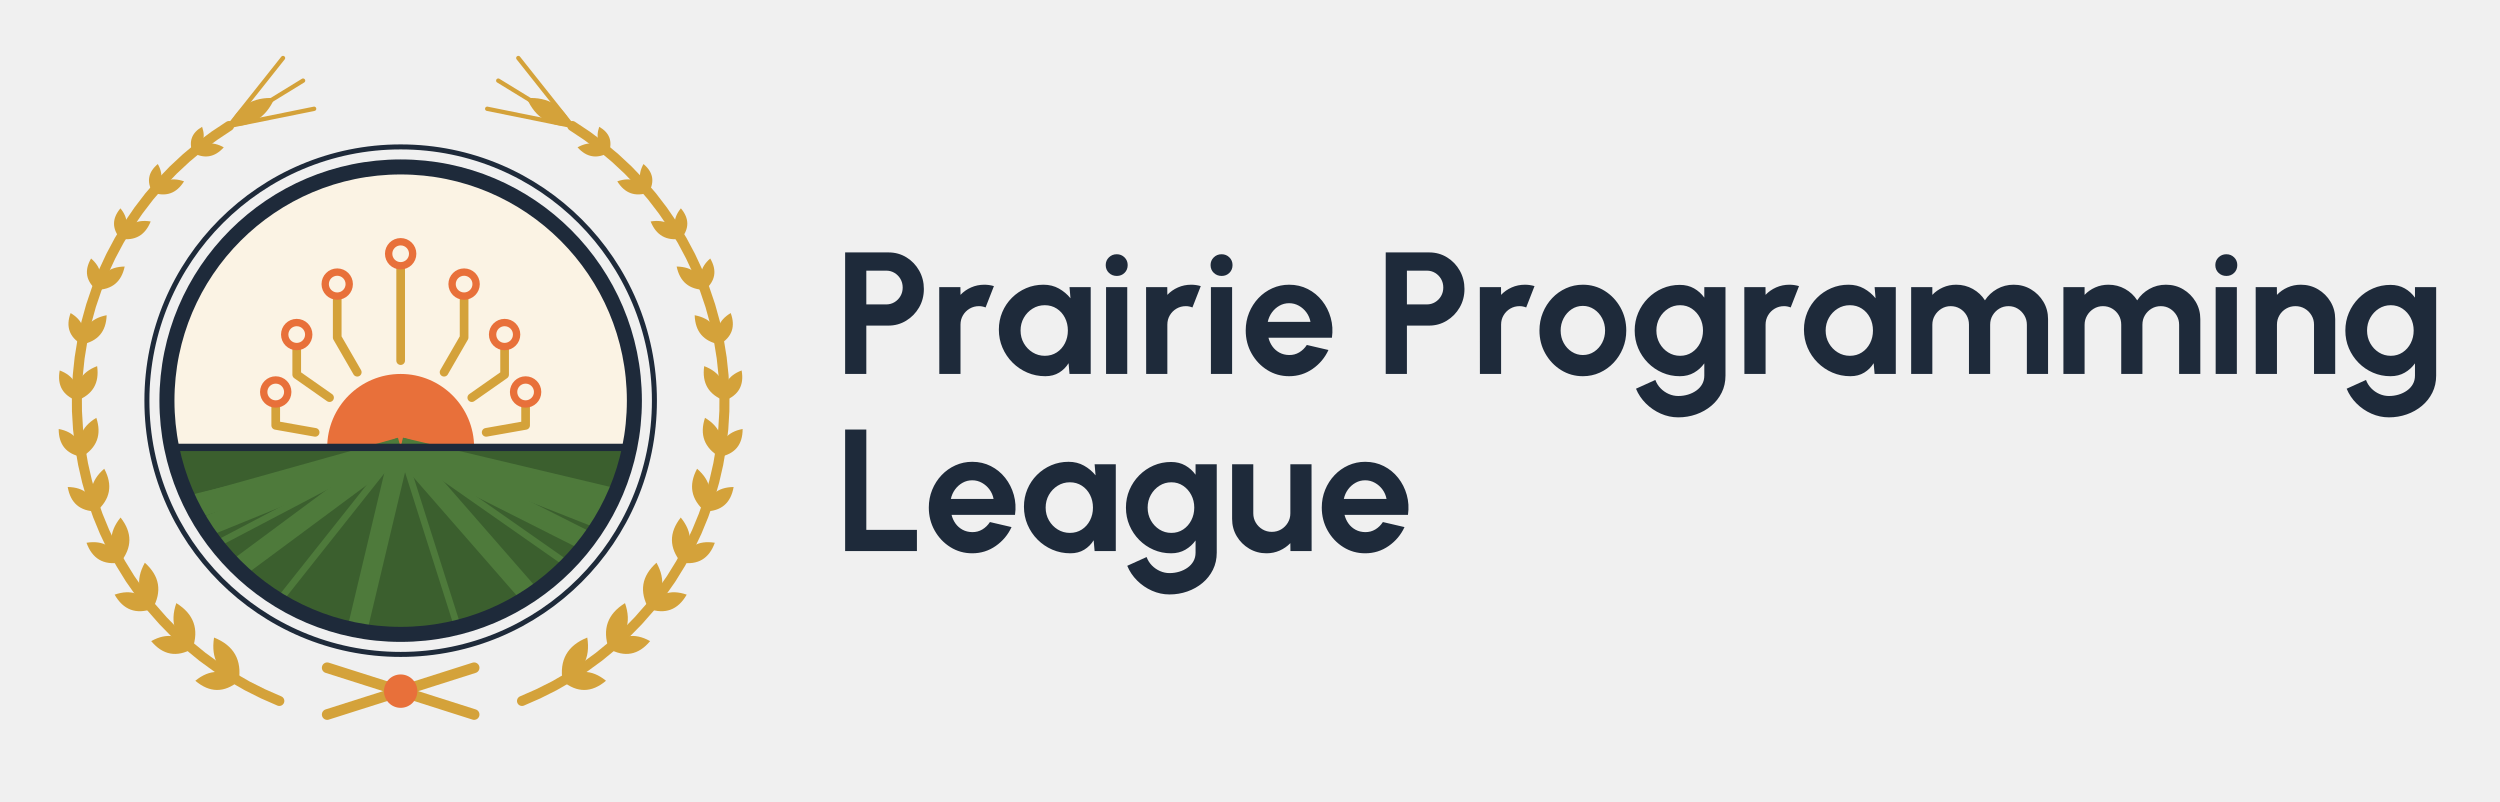
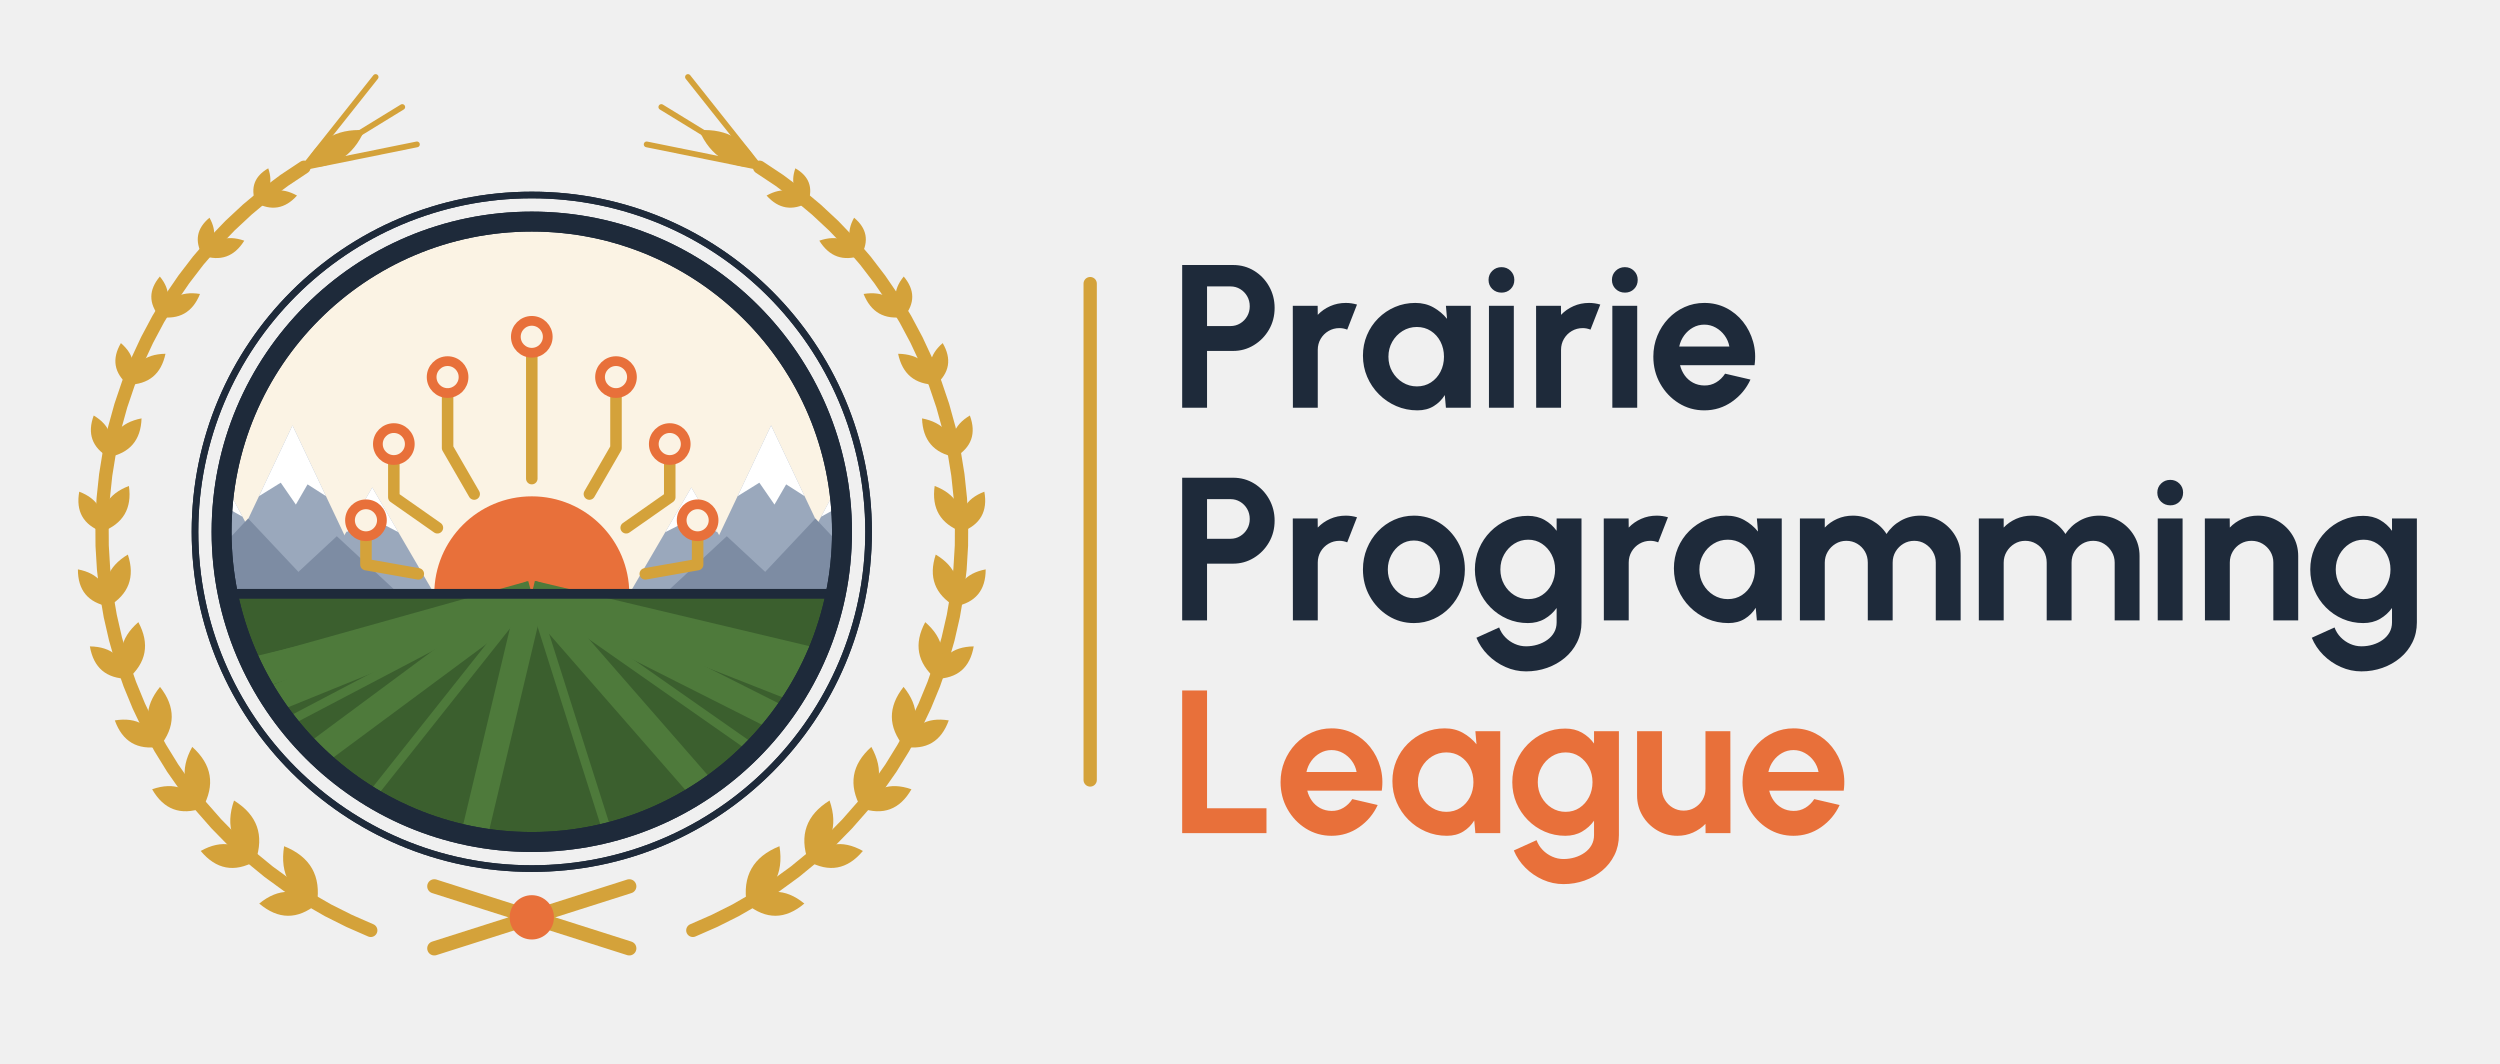
- <svg xmlns="http://www.w3.org/2000/svg" viewBox="0 0 748.76 240" width="748.76" height="240" role="img" aria-label="Prairie Programming League">
+ <svg xmlns="http://www.w3.org/2000/svg" viewBox="0 0 564.13 240" width="564.13" height="240" role="img" aria-label="Prairie Programming League">
  <path d="M83.66 209.94 L78.78 207.8 L74.01 205.41 L69.39 202.75 L64.92 199.84 L60.61 196.7 L56.49 193.32 L52.56 189.72 L48.83 185.91 L45.31 181.9 L42.03 177.7 L38.97 173.33 L36.17 168.79 L33.61 164.11 L31.32 159.3 L29.29 154.37 L27.54 149.33 L26.07 144.2 L24.88 139.01 L23.98 133.75 L23.37 128.45 L23.05 123.13 L23.02 117.8 L23.29 112.47 L23.85 107.17 L24.7 101.91 L25.84 96.7 L27.26 91.56 L28.97 86.51 L30.94 81.55 L33.19 76.72 L35.7 72.01 L38.47 67.45 L41.48 63.05 L44.72 58.82 L48.2 54.78 L51.89 50.93 L55.79 47.3 L59.88 43.88 L64.16 40.69 L68.6 37.74" fill="none" stroke="#D4A23A" stroke-width="3" stroke-linecap="round" />
  <path d="M71.5 204Q73.03 194.52 64.11 190.95Q62.58 200.43 71.5 204Z" fill="#D4A23A" />
  <path d="M71.5 204Q65.05 198.55 58.5 203.89Q64.95 209.35 71.5 204Z" fill="#D4A23A" />
  <path d="M57.65 194.31Q60.7 185.54 52.81 180.64Q49.76 189.41 57.65 194.31Z" fill="#D4A23A" />
  <path d="M57.65 194.31Q52.42 188.03 45.29 192.02Q50.52 198.29 57.65 194.31Z" fill="#D4A23A" />
  <path d="M45.69 182.35Q50.06 174.52 43.38 168.54Q39.02 176.37 45.69 182.35Z" fill="#D4A23A" />
  <path d="M45.69 182.35Q41.78 175.5 34.33 178.1Q38.25 184.95 45.69 182.35Z" fill="#D4A23A" />
  <path d="M36 168.5Q41.45 161.8 36.11 155Q30.65 161.7 36 168.5Z" fill="#D4A23A" />
  <path d="M36 168.5Q33.42 161.34 25.91 162.56Q28.49 169.72 36 168.5Z" fill="#D4A23A" />
  <path d="M28.85 153.18Q35.15 147.73 31.22 140.39Q24.92 145.84 28.85 153.18Z" fill="#D4A23A" />
  <path d="M28.85 153.18Q27.61 145.96 20.28 145.86Q21.53 153.08 28.85 153.18Z" fill="#D4A23A" />
  <path d="M24.47 136.84Q31.35 132.74 28.85 125.14Q21.98 129.24 24.47 136.84Z" fill="#D4A23A" />
  <path d="M24.47 136.84Q24.5 129.8 17.58 128.48Q17.56 135.53 24.47 136.84Z" fill="#D4A23A" />
  <path d="M23 120Q30.18 117.27 29.09 109.66Q21.91 112.39 23 120Z" fill="#D4A23A" />
  <path d="M23 120Q24.2 113.35 17.88 110.95Q16.68 117.6 23 120Z" fill="#D4A23A" />
  <path d="M24.47 103.16Q31.71 101.77 31.94 94.41Q24.71 95.8 24.47 103.16Z" fill="#D4A23A" />
  <path d="M24.47 103.16Q26.71 97.08 21.15 93.76Q18.91 99.84 24.47 103.16Z" fill="#D4A23A" />
  <path d="M28.85 86.82Q35.89 86.72 37.34 79.83Q30.3 79.93 28.85 86.82Z" fill="#D4A23A" />
  <path d="M28.85 86.82Q31.97 81.47 27.28 77.42Q24.16 82.78 28.85 86.82Z" fill="#D4A23A" />
  <path d="M36 71.5Q42.63 72.57 45.13 66.33Q38.5 65.26 36 71.5Z" fill="#D4A23A" />
  <path d="M36 71.5Q39.82 66.98 36.07 62.4Q32.26 66.92 36 71.5Z" fill="#D4A23A" />
  <path d="M45.69 57.65Q51.74 59.75 55.12 54.31Q49.07 52.21 45.69 57.65Z" fill="#D4A23A" />
  <path d="M45.69 57.65Q50.02 54.04 47.27 49.13Q42.94 52.73 45.69 57.65Z" fill="#D4A23A" />
  <path d="M57.65 45.69Q62.96 48.66 67.02 44.13Q61.71 41.16 57.65 45.69Z" fill="#D4A23A" />
  <path d="M57.65 45.69Q62.29 43.04 60.53 37.98Q55.89 40.64 57.65 45.69Z" fill="#D4A23A" />
  <path d="M68.6 37.74Q78.34 38.33 82.24 29.38Q72.49 28.78 68.6 37.74Z" fill="#D4A23A" />
  <line x1="68.6" y1="37.74" x2="84.76" y2="17.38" stroke="#D4A23A" stroke-width="1.3" stroke-linecap="round" />
  <line x1="68.6" y1="37.74" x2="90.77" y2="24.15" stroke="#D4A23A" stroke-width="1.3" stroke-linecap="round" />
  <line x1="68.6" y1="37.74" x2="94.08" y2="32.58" stroke="#D4A23A" stroke-width="1.3" stroke-linecap="round" />
  <path d="M156.34 209.94 L161.22 207.8 L165.99 205.41 L170.61 202.75 L175.08 199.84 L179.39 196.7 L183.51 193.32 L187.44 189.72 L191.17 185.91 L194.69 181.9 L197.97 177.7 L201.03 173.33 L203.83 168.79 L206.39 164.11 L208.68 159.3 L210.71 154.37 L212.46 149.33 L213.93 144.2 L215.12 139.01 L216.02 133.75 L216.63 128.45 L216.95 123.13 L216.98 117.8 L216.71 112.47 L216.15 107.17 L215.3 101.91 L214.16 96.7 L212.74 91.56 L211.03 86.51 L209.06 81.55 L206.81 76.72 L204.3 72.01 L201.53 67.45 L198.52 63.05 L195.28 58.82 L191.8 54.78 L188.11 50.93 L184.21 47.3 L180.12 43.88 L175.84 40.69 L171.4 37.74" fill="none" stroke="#D4A23A" stroke-width="3" stroke-linecap="round" />
  <path d="M168.5 204Q177.42 200.43 175.89 190.95Q166.97 194.52 168.5 204Z" fill="#D4A23A" />
  <path d="M168.5 204Q175.05 209.35 181.5 203.89Q174.95 198.55 168.5 204Z" fill="#D4A23A" />
  <path d="M182.35 194.31Q190.24 189.41 187.19 180.64Q179.3 185.54 182.35 194.31Z" fill="#D4A23A" />
  <path d="M182.35 194.31Q189.48 198.29 194.71 192.02Q187.58 188.03 182.35 194.31Z" fill="#D4A23A" />
  <path d="M194.31 182.35Q200.98 176.37 196.62 168.54Q189.94 174.52 194.31 182.35Z" fill="#D4A23A" />
  <path d="M194.31 182.35Q201.75 184.95 205.67 178.1Q198.22 175.5 194.31 182.35Z" fill="#D4A23A" />
  <path d="M204 168.5Q209.35 161.7 203.89 155Q198.55 161.8 204 168.5Z" fill="#D4A23A" />
  <path d="M204 168.5Q211.51 169.72 214.09 162.56Q206.58 161.34 204 168.5Z" fill="#D4A23A" />
  <path d="M211.15 153.18Q215.08 145.84 208.78 140.39Q204.85 147.73 211.15 153.18Z" fill="#D4A23A" />
  <path d="M211.15 153.18Q218.47 153.08 219.72 145.86Q212.39 145.96 211.15 153.18Z" fill="#D4A23A" />
  <path d="M215.53 136.84Q218.02 129.24 211.15 125.14Q208.65 132.74 215.53 136.84Z" fill="#D4A23A" />
  <path d="M215.53 136.84Q222.44 135.53 222.42 128.48Q215.5 129.8 215.53 136.84Z" fill="#D4A23A" />
  <path d="M217 120Q218.09 112.39 210.91 109.66Q209.82 117.27 217 120Z" fill="#D4A23A" />
  <path d="M217 120Q223.32 117.6 222.12 110.95Q215.8 113.35 217 120Z" fill="#D4A23A" />
  <path d="M215.53 103.16Q215.29 95.8 208.06 94.41Q208.29 101.77 215.53 103.16Z" fill="#D4A23A" />
  <path d="M215.53 103.16Q221.09 99.84 218.85 93.76Q213.29 97.08 215.53 103.16Z" fill="#D4A23A" />
  <path d="M211.15 86.82Q209.7 79.93 202.66 79.83Q204.11 86.72 211.15 86.82Z" fill="#D4A23A" />
  <path d="M211.15 86.82Q215.84 82.78 212.72 77.42Q208.03 81.47 211.15 86.82Z" fill="#D4A23A" />
  <path d="M204 71.5Q201.5 65.26 194.87 66.33Q197.37 72.57 204 71.5Z" fill="#D4A23A" />
  <path d="M204 71.5Q207.74 66.92 203.93 62.4Q200.18 66.98 204 71.5Z" fill="#D4A23A" />
  <path d="M194.31 57.65Q190.93 52.21 184.88 54.31Q188.26 59.75 194.31 57.65Z" fill="#D4A23A" />
  <path d="M194.31 57.65Q197.06 52.73 192.73 49.13Q189.98 54.04 194.31 57.65Z" fill="#D4A23A" />
  <path d="M182.35 45.69Q178.29 41.16 172.98 44.13Q177.04 48.66 182.35 45.69Z" fill="#D4A23A" />
  <path d="M182.35 45.69Q184.11 40.64 179.47 37.98Q177.71 43.04 182.35 45.69Z" fill="#D4A23A" />
  <path d="M171.4 37.74Q167.51 28.78 157.76 29.38Q161.66 38.33 171.4 37.74Z" fill="#D4A23A" />
  <line x1="171.4" y1="37.74" x2="145.92" y2="32.58" stroke="#D4A23A" stroke-width="1.3" stroke-linecap="round" />
  <line x1="171.4" y1="37.74" x2="149.23" y2="24.15" stroke="#D4A23A" stroke-width="1.3" stroke-linecap="round" />
  <line x1="171.4" y1="37.74" x2="155.24" y2="17.38" stroke="#D4A23A" stroke-width="1.3" stroke-linecap="round" />
  <path d="M98 214 L142 200 M142 214 L98 200" stroke="#D4A23A" stroke-width="3.2" stroke-linecap="round" />
  <circle cx="120" cy="207" r="5" fill="#E8703A" />
-   <clipPath id="ppl-disc">
+   <clipPath id="ppl-disc-range">
    <circle cx="120" cy="120" r="70" />
  </clipPath>
-   <g clip-path="url(#ppl-disc)">
+   <g clip-path="url(#ppl-disc-range)">
    <rect x="40" y="40" width="160" height="160" fill="#FBF3E4" />
+     <path d="M32 134L48 104L64 134Z" fill="#9AA8BC" />
+     <path d="M41.28 116.6L48 104L54.72 116.6L51.02 114.5L48.67 118.1L45.65 114.2Z" fill="#FFFFFF" />
+     <path d="M48 134L66 96L84 134Z" fill="#9AA8BC" />
+     <path d="M58.44 111.96L66 96L73.56 111.96L69.4 109.3L66.76 113.86L63.35 108.92Z" fill="#FFFFFF" />
+     <path d="M70 134L84 110L98 134Z" fill="#9AA8BC" />
+     <path d="M78.12 120.08L84 110L89.88 120.08L86.65 118.4L84.59 121.28L81.94 118.16Z" fill="#FFFFFF" />
+     <path d="M40 134L56 117L72 134Z" fill="#7D8CA3" />
+     <path d="M62 134L76 121L90 134Z" fill="#7D8CA3" />
+     <path d="M176 134L192 104L208 134Z" fill="#9AA8BC" />
+     <path d="M185.28 116.6L192 104L198.72 116.6L195.02 114.5L192.67 118.1L189.65 114.2Z" fill="#FFFFFF" />
+     <path d="M156 134L174 96L192 134Z" fill="#9AA8BC" />
+     <path d="M166.44 111.96L174 96L181.56 111.96L177.4 109.3L174.76 113.86L171.35 108.92Z" fill="#FFFFFF" />
+     <path d="M142 134L156 110L170 134Z" fill="#9AA8BC" />
+     <path d="M150.12 120.08L156 110L161.88 120.08L158.65 118.4L156.59 121.28L153.94 118.16Z" fill="#FFFFFF" />
+     <path d="M168 134L184 117L200 134Z" fill="#7D8CA3" />
+     <path d="M150 134L164 121L178 134Z" fill="#7D8CA3" />
    <circle cx="120" cy="134" r="22" fill="#E8703A" />
    <path d="M94.39 129.49L82.58 127.4L82.58 117.4" fill="none" stroke="#D4A23A" stroke-width="2.6" stroke-linejoin="round" stroke-linecap="round" />
    <circle cx="82.58" cy="117.4" r="3.6" fill="#FBF3E4" stroke="#E8703A" stroke-width="2.2" />
    <path d="M98.7 119.09L88.87 112.2L88.87 100.2" fill="none" stroke="#D4A23A" stroke-width="2.6" stroke-linejoin="round" stroke-linecap="round" />
    <circle cx="88.87" cy="100.2" r="3.6" fill="#FBF3E4" stroke="#E8703A" stroke-width="2.2" />
    <path d="M107 111.48L101 101.09L101 85.09" fill="none" stroke="#D4A23A" stroke-width="2.6" stroke-linejoin="round" stroke-linecap="round" />
    <circle cx="101" cy="85.09" r="3.6" fill="#FBF3E4" stroke="#E8703A" stroke-width="2.2" />
    <path d="M120 108L120 96L120 76" fill="none" stroke="#D4A23A" stroke-width="2.6" stroke-linejoin="round" stroke-linecap="round" />
    <circle cx="120" cy="76" r="3.6" fill="#FBF3E4" stroke="#E8703A" stroke-width="2.2" />
    <path d="M133 111.48L139 101.09L139 85.09" fill="none" stroke="#D4A23A" stroke-width="2.6" stroke-linejoin="round" stroke-linecap="round" />
    <circle cx="139" cy="85.09" r="3.6" fill="#FBF3E4" stroke="#E8703A" stroke-width="2.2" />
    <path d="M141.3 119.09L151.13 112.2L151.13 100.2" fill="none" stroke="#D4A23A" stroke-width="2.6" stroke-linejoin="round" stroke-linecap="round" />
    <circle cx="151.13" cy="100.2" r="3.6" fill="#FBF3E4" stroke="#E8703A" stroke-width="2.2" />
    <path d="M145.61 129.49L157.42 127.4L157.42 117.4" fill="none" stroke="#D4A23A" stroke-width="2.6" stroke-linejoin="round" stroke-linecap="round" />
    <circle cx="157.42" cy="117.4" r="3.6" fill="#FBF3E4" stroke="#E8703A" stroke-width="2.2" />
    <path d="M96.44 144.99L85.56 150.06L75.56 150.06" fill="none" stroke="#D4A23A" stroke-width="2.6" stroke-linejoin="round" stroke-linecap="round" />
    <circle cx="75.56" cy="150.06" r="3.6" fill="#FBF3E4" stroke="#E8703A" stroke-width="2.2" />
    <path d="M143.56 144.99L154.44 150.06L164.44 150.06" fill="none" stroke="#D4A23A" stroke-width="2.6" stroke-linejoin="round" stroke-linecap="round" />
    <circle cx="164.44" cy="150.06" r="3.6" fill="#FBF3E4" stroke="#E8703A" stroke-width="2.2" />
    <path d="M105.09 155.3L98.2 165.13L84.2 165.13" fill="none" stroke="#D4A23A" stroke-width="2.6" stroke-linejoin="round" stroke-linecap="round" />
    <circle cx="84.2" cy="165.13" r="3.6" fill="#FBF3E4" stroke="#E8703A" stroke-width="2.2" />
    <path d="M134.91 155.3L141.8 165.13L155.8 165.13" fill="none" stroke="#D4A23A" stroke-width="2.6" stroke-linejoin="round" stroke-linecap="round" />
    <circle cx="155.8" cy="165.13" r="3.6" fill="#FBF3E4" stroke="#E8703A" stroke-width="2.2" />
    <rect x="40" y="134" width="160" height="70" fill="#3B5F2E" />
    <path d="M120 134 L-400 260" stroke="#4E7A3B" stroke-width="2" />
    <path d="M120 134 L-330 260" stroke="#4E7A3B" stroke-width="6" />
    <path d="M120 134 L-260 260" stroke="#4E7A3B" stroke-width="2" />
    <path d="M120 134 L-190 260" stroke="#4E7A3B" stroke-width="6" />
    <path d="M120 134 L-120 260" stroke="#4E7A3B" stroke-width="2" />
    <path d="M120 134 L-50 260" stroke="#4E7A3B" stroke-width="6" />
    <path d="M120 134 L20 260" stroke="#4E7A3B" stroke-width="2" />
    <path d="M120 134 L90 260" stroke="#4E7A3B" stroke-width="6" />
    <path d="M120 134 L160 260" stroke="#4E7A3B" stroke-width="2" />
    <path d="M120 134 L230 260" stroke="#4E7A3B" stroke-width="6" />
    <path d="M120 134 L300 260" stroke="#4E7A3B" stroke-width="2" />
    <path d="M120 134 L370 260" stroke="#4E7A3B" stroke-width="6" />
    <path d="M120 134 L440 260" stroke="#4E7A3B" stroke-width="2" />
    <path d="M120 134 L510 260" stroke="#4E7A3B" stroke-width="6" />
    <path d="M120 134 L580 260" stroke="#4E7A3B" stroke-width="2" />
    <path d="M120 134 L650 260" stroke="#4E7A3B" stroke-width="6" />
    <path d="M40 134 H200" stroke="#1E2A3A" stroke-width="2.2" />
  </g>
  <circle cx="120" cy="120" r="70" fill="none" stroke="#1E2A3A" stroke-width="4.5" />
  <circle cx="120" cy="120" r="76" fill="none" stroke="#1E2A3A" stroke-width="1.5" />
-   <path d="M253.12 112.0V75.6H266.12Q269.084 75.6 271.489 77.082Q273.894 78.564 275.298 81.06Q276.702 83.556 276.702 86.546Q276.702 89.614 275.259 92.097Q273.816 94.58 271.398 96.049Q268.98 97.518 266.12 97.518H259.464V112.0ZM259.464 91.174H265.444Q266.796 91.174 267.914 90.498Q269.032 89.822 269.695 88.678Q270.358 87.534 270.358 86.13Q270.358 84.7 269.695 83.556Q269.032 82.412 267.914 81.736Q266.796 81.06 265.444 81.06H259.464ZM281.328 112.0 281.302 86.0H287.646L287.672 88.314Q288.998 86.91 290.844 86.091Q292.69 85.272 294.822 85.272Q296.252 85.272 297.682 85.688L295.186 92.084Q294.198 91.694 293.21 91.694Q291.676 91.694 290.415 92.435Q289.154 93.176 288.413 94.437Q287.672 95.698 287.672 97.232V112.0ZM320.326 86.0H326.67V112.0H320.326L320.04 108.776Q318.974 110.518 317.219 111.597Q315.464 112.676 313.072 112.676Q310.186 112.676 307.664 111.584Q305.142 110.492 303.231 108.568Q301.32 106.644 300.241 104.122Q299.162 101.6 299.162 98.714Q299.162 95.932 300.189 93.488Q301.216 91.044 303.062 89.198Q304.908 87.352 307.326 86.312Q309.744 85.272 312.526 85.272Q315.1 85.272 317.141 86.416Q319.182 87.56 320.612 89.328ZM312.916 106.566Q314.944 106.566 316.504 105.552Q318.064 104.538 318.948 102.809Q319.832 101.08 319.832 99.0Q319.832 96.894 318.948 95.165Q318.064 93.436 316.491 92.422Q314.918 91.408 312.916 91.408Q310.914 91.408 309.263 92.435Q307.612 93.462 306.637 95.178Q305.662 96.894 305.662 99.0Q305.662 101.106 306.65 102.822Q307.638 104.538 309.289 105.552Q310.94 106.566 312.916 106.566ZM331.27 86.0H337.614V112.0H331.27ZM334.494 82.646Q333.09 82.646 332.128 81.723Q331.166 80.8 331.166 79.396Q331.166 78.018 332.128 77.082Q333.09 76.146 334.468 76.146Q335.846 76.146 336.795 77.082Q337.744 78.018 337.744 79.396Q337.744 80.8 336.808 81.723Q335.872 82.646 334.494 82.646ZM343.28 112.0 343.254 86.0H349.598L349.624 88.314Q350.95 86.91 352.796 86.091Q354.642 85.272 356.774 85.272Q358.204 85.272 359.634 85.688L357.138 92.084Q356.15 91.694 355.162 91.694Q353.628 91.694 352.367 92.435Q351.106 93.176 350.365 94.437Q349.624 95.698 349.624 97.232V112.0ZM362.674 86.0H369.018V112.0H362.674ZM365.898 82.646Q364.494 82.646 363.532 81.723Q362.57 80.8 362.57 79.396Q362.57 78.018 363.532 77.082Q364.494 76.146 365.872 76.146Q367.25 76.146 368.199 77.082Q369.148 78.018 369.148 79.396Q369.148 80.8 368.212 81.723Q367.276 82.646 365.898 82.646ZM386.098 112.676Q382.51 112.676 379.559 110.83Q376.608 108.984 374.853 105.864Q373.098 102.744 373.098 98.974Q373.098 96.14 374.112 93.657Q375.126 91.174 376.907 89.289Q378.688 87.404 381.054 86.338Q383.42 85.272 386.098 85.272Q389.14 85.272 391.675 86.559Q394.21 87.846 395.978 90.082Q397.746 92.318 398.552 95.178Q399.358 98.038 398.916 101.158H379.91Q380.274 102.614 381.106 103.771Q381.938 104.928 383.212 105.617Q384.486 106.306 386.098 106.332Q387.762 106.358 389.127 105.539Q390.492 104.72 391.402 103.316L397.876 104.824Q396.29 108.282 393.144 110.479Q389.998 112.676 386.098 112.676ZM379.702 96.4H392.494Q392.208 94.84 391.285 93.579Q390.362 92.318 389.01 91.564Q387.658 90.81 386.098 90.81Q384.538 90.81 383.212 91.551Q381.886 92.292 380.963 93.553Q380.04 94.814 379.702 96.4ZM415.032 112.0V75.6H428.032Q430.996 75.6 433.401 77.082Q435.806 78.564 437.21 81.06Q438.614 83.556 438.614 86.546Q438.614 89.614 437.171 92.097Q435.728 94.58 433.31 96.049Q430.892 97.518 428.032 97.518H421.376V112.0ZM421.376 91.174H427.356Q428.708 91.174 429.826 90.498Q430.944 89.822 431.607 88.678Q432.27 87.534 432.27 86.13Q432.27 84.7 431.607 83.556Q430.944 82.412 429.826 81.736Q428.708 81.06 427.356 81.06H421.376ZM443.24 112.0 443.214 86.0H449.558L449.584 88.314Q450.91 86.91 452.756 86.091Q454.602 85.272 456.734 85.272Q458.164 85.272 459.594 85.688L457.098 92.084Q456.11 91.694 455.122 91.694Q453.588 91.694 452.327 92.435Q451.066 93.176 450.325 94.437Q449.584 95.698 449.584 97.232V112.0ZM474.074 112.676Q470.486 112.676 467.535 110.83Q464.584 108.984 462.829 105.877Q461.074 102.77 461.074 99.0Q461.074 96.14 462.088 93.657Q463.102 91.174 464.883 89.289Q466.664 87.404 469.03 86.338Q471.396 85.272 474.074 85.272Q477.662 85.272 480.613 87.118Q483.564 88.964 485.319 92.084Q487.074 95.204 487.074 99.0Q487.074 101.834 486.06 104.304Q485.046 106.774 483.265 108.659Q481.484 110.544 479.131 111.61Q476.778 112.676 474.074 112.676ZM474.074 106.332Q475.972 106.332 477.48 105.318Q478.988 104.304 479.859 102.64Q480.73 100.976 480.73 99.0Q480.73 96.972 479.833 95.295Q478.936 93.618 477.415 92.617Q475.894 91.616 474.074 91.616Q472.202 91.616 470.694 92.63Q469.186 93.644 468.302 95.334Q467.418 97.024 467.418 99.0Q467.418 101.054 468.328 102.718Q469.238 104.382 470.759 105.357Q472.28 106.332 474.074 106.332ZM510.446 86.0H516.79V112.494Q516.79 115.302 515.646 117.603Q514.502 119.904 512.526 121.555Q510.55 123.206 508.002 124.103Q505.454 125.0 502.646 125.0Q499.916 125.0 497.394 123.882Q494.872 122.764 492.935 120.827Q490.998 118.89 489.984 116.42L495.782 113.794Q496.302 115.224 497.355 116.303Q498.408 117.382 499.786 117.993Q501.164 118.604 502.646 118.604Q504.154 118.604 505.545 118.188Q506.936 117.772 508.054 116.979Q509.172 116.186 509.809 115.055Q510.446 113.924 510.446 112.494V108.828Q509.224 110.544 507.378 111.61Q505.532 112.676 503.114 112.676Q500.306 112.676 497.862 111.61Q495.418 110.544 493.559 108.659Q491.7 106.774 490.647 104.304Q489.594 101.834 489.594 99.0Q489.594 96.166 490.647 93.696Q491.7 91.226 493.559 89.341Q495.418 87.456 497.862 86.39Q500.306 85.324 503.114 85.324Q505.532 85.324 507.378 86.377Q509.224 87.43 510.446 89.146ZM503.192 106.566Q505.194 106.566 506.741 105.539Q508.288 104.512 509.172 102.783Q510.056 101.054 510.056 99.0Q510.056 96.92 509.159 95.204Q508.262 93.488 506.715 92.448Q505.168 91.408 503.192 91.408Q501.242 91.408 499.63 92.435Q498.018 93.462 497.056 95.178Q496.094 96.894 496.094 99.0Q496.094 101.106 497.056 102.822Q498.018 104.538 499.63 105.552Q501.242 106.566 503.192 106.566ZM522.456 112.0 522.43 86.0H528.774L528.8 88.314Q530.126 86.91 531.972 86.091Q533.818 85.272 535.95 85.272Q537.38 85.272 538.81 85.688L536.314 92.084Q535.326 91.694 534.338 91.694Q532.804 91.694 531.543 92.435Q530.282 93.176 529.541 94.437Q528.8 95.698 528.8 97.232V112.0ZM561.454 86.0H567.798V112.0H561.454L561.168 108.776Q560.102 110.518 558.347 111.597Q556.592 112.676 554.2 112.676Q551.314 112.676 548.792 111.584Q546.27 110.492 544.359 108.568Q542.448 106.644 541.369 104.122Q540.29 101.6 540.29 98.714Q540.29 95.932 541.317 93.488Q542.344 91.044 544.19 89.198Q546.036 87.352 548.454 86.312Q550.872 85.272 553.654 85.272Q556.228 85.272 558.269 86.416Q560.31 87.56 561.74 89.328ZM554.044 106.566Q556.072 106.566 557.632 105.552Q559.192 104.538 560.076 102.809Q560.96 101.08 560.96 99.0Q560.96 96.894 560.076 95.165Q559.192 93.436 557.619 92.422Q556.046 91.408 554.044 91.408Q552.042 91.408 550.391 92.435Q548.74 93.462 547.765 95.178Q546.79 96.894 546.79 99.0Q546.79 101.106 547.778 102.822Q548.766 104.538 550.417 105.552Q552.068 106.566 554.044 106.566ZM572.398 112.0V86.0H578.742V88.314Q580.068 86.91 581.914 86.091Q583.76 85.272 585.892 85.272Q588.596 85.272 590.871 86.546Q593.146 87.82 594.498 89.952Q595.876 87.82 598.138 86.546Q600.4 85.272 603.104 85.272Q605.964 85.272 608.291 86.663Q610.618 88.054 612.009 90.381Q613.4 92.708 613.4 95.568V112.0H607.056V97.258Q607.056 95.75 606.315 94.489Q605.574 93.228 604.339 92.461Q603.104 91.694 601.57 91.694Q600.036 91.694 598.801 92.435Q597.566 93.176 596.812 94.424Q596.058 95.672 596.058 97.258V112.0H589.714V97.258Q589.714 95.672 588.986 94.424Q588.258 93.176 587.01 92.435Q585.762 91.694 584.228 91.694Q582.72 91.694 581.472 92.461Q580.224 93.228 579.483 94.489Q578.742 95.75 578.742 97.258V112.0ZM618 112.0V86.0H624.344V88.314Q625.67 86.91 627.516 86.091Q629.362 85.272 631.494 85.272Q634.198 85.272 636.473 86.546Q638.748 87.82 640.1 89.952Q641.478 87.82 643.74 86.546Q646.002 85.272 648.706 85.272Q651.566 85.272 653.893 86.663Q656.22 88.054 657.611 90.381Q659.002 92.708 659.002 95.568V112.0H652.658V97.258Q652.658 95.75 651.917 94.489Q651.176 93.228 649.941 92.461Q648.706 91.694 647.172 91.694Q645.638 91.694 644.403 92.435Q643.168 93.176 642.414 94.424Q641.66 95.672 641.66 97.258V112.0H635.316V97.258Q635.316 95.672 634.588 94.424Q633.86 93.176 632.612 92.435Q631.364 91.694 629.83 91.694Q628.322 91.694 627.074 92.461Q625.826 93.228 625.085 94.489Q624.344 95.75 624.344 97.258V112.0ZM663.602 86.0H669.946V112.0H663.602ZM666.826 82.646Q665.422 82.646 664.46 81.723Q663.498 80.8 663.498 79.396Q663.498 78.018 664.46 77.082Q665.422 76.146 666.8 76.146Q668.178 76.146 669.127 77.082Q670.076 78.018 670.076 79.396Q670.076 80.8 669.14 81.723Q668.204 82.646 666.826 82.646ZM699.402 95.568V112.0H693.058V97.232Q693.058 95.698 692.304 94.437Q691.55 93.176 690.289 92.435Q689.028 91.694 687.494 91.694Q685.96 91.694 684.699 92.435Q683.438 93.176 682.697 94.437Q681.956 95.698 681.956 97.232V112.0H675.612L675.586 86.0H681.93L681.956 88.314Q683.282 86.91 685.128 86.091Q686.974 85.272 689.106 85.272Q691.94 85.272 694.28 86.663Q696.62 88.054 698.011 90.381Q699.402 92.708 699.402 95.568ZM723.294 86.0H729.638V112.494Q729.638 115.302 728.494 117.603Q727.35 119.904 725.374 121.555Q723.398 123.206 720.85 124.103Q718.302 125.0 715.494 125.0Q712.764 125.0 710.242 123.882Q707.72 122.764 705.783 120.827Q703.846 118.89 702.832 116.42L708.63 113.794Q709.15 115.224 710.203 116.303Q711.256 117.382 712.634 117.993Q714.012 118.604 715.494 118.604Q717.002 118.604 718.393 118.188Q719.784 117.772 720.902 116.979Q722.02 116.186 722.657 115.055Q723.294 113.924 723.294 112.494V108.828Q722.072 110.544 720.226 111.61Q718.38 112.676 715.962 112.676Q713.154 112.676 710.71 111.61Q708.266 110.544 706.407 108.659Q704.548 106.774 703.495 104.304Q702.442 101.834 702.442 99.0Q702.442 96.166 703.495 93.696Q704.548 91.226 706.407 89.341Q708.266 87.456 710.71 86.39Q713.154 85.324 715.962 85.324Q718.38 85.324 720.226 86.377Q722.072 87.43 723.294 89.146ZM716.04 106.566Q718.042 106.566 719.589 105.539Q721.136 104.512 722.02 102.783Q722.904 101.054 722.904 99.0Q722.904 96.92 722.007 95.204Q721.11 93.488 719.563 92.448Q718.016 91.408 716.04 91.408Q714.09 91.408 712.478 92.435Q710.866 93.462 709.904 95.178Q708.942 96.894 708.942 99.0Q708.942 101.106 709.904 102.822Q710.866 104.538 712.478 105.552Q714.09 106.566 716.04 106.566Z" fill="#1E2A3A" />
-   <path d="M253.12 165.04V128.64H259.464V158.696H274.622V165.04ZM291.182 165.716Q287.594 165.716 284.643 163.87Q281.692 162.024 279.937 158.904Q278.182 155.784 278.182 152.014Q278.182 149.18 279.196 146.697Q280.21 144.214 281.991 142.329Q283.772 140.444 286.138 139.378Q288.504 138.312 291.182 138.312Q294.224 138.312 296.759 139.599Q299.294 140.886 301.062 143.122Q302.83 145.358 303.636 148.218Q304.442 151.078 304.0 154.198H284.994Q285.358 155.654 286.19 156.811Q287.022 157.968 288.296 158.657Q289.57 159.346 291.182 159.372Q292.846 159.398 294.211 158.579Q295.576 157.76 296.486 156.356L302.96 157.864Q301.374 161.322 298.228 163.519Q295.082 165.716 291.182 165.716ZM284.786 149.44H297.578Q297.292 147.88 296.369 146.619Q295.446 145.358 294.094 144.604Q292.742 143.85 291.182 143.85Q289.622 143.85 288.296 144.591Q286.97 145.332 286.047 146.593Q285.124 147.854 284.786 149.44ZM327.84 139.04H334.184V165.04H327.84L327.554 161.816Q326.488 163.558 324.733 164.637Q322.978 165.716 320.586 165.716Q317.7 165.716 315.178 164.624Q312.656 163.532 310.745 161.608Q308.834 159.684 307.755 157.162Q306.676 154.64 306.676 151.754Q306.676 148.972 307.703 146.528Q308.73 144.084 310.576 142.238Q312.422 140.392 314.84 139.352Q317.258 138.312 320.04 138.312Q322.614 138.312 324.655 139.456Q326.696 140.6 328.126 142.368ZM320.43 159.606Q322.458 159.606 324.018 158.592Q325.578 157.578 326.462 155.849Q327.346 154.12 327.346 152.04Q327.346 149.934 326.462 148.205Q325.578 146.476 324.005 145.462Q322.432 144.448 320.43 144.448Q318.428 144.448 316.777 145.475Q315.126 146.502 314.151 148.218Q313.176 149.934 313.176 152.04Q313.176 154.146 314.164 155.862Q315.152 157.578 316.803 158.592Q318.454 159.606 320.43 159.606ZM358.076 139.04H364.42V165.534Q364.42 168.342 363.276 170.643Q362.132 172.944 360.156 174.595Q358.18 176.246 355.632 177.143Q353.084 178.04 350.276 178.04Q347.546 178.04 345.024 176.922Q342.502 175.804 340.565 173.867Q338.628 171.93 337.614 169.46L343.412 166.834Q343.932 168.264 344.985 169.343Q346.038 170.422 347.416 171.033Q348.794 171.644 350.276 171.644Q351.784 171.644 353.175 171.228Q354.566 170.812 355.684 170.019Q356.802 169.226 357.439 168.095Q358.076 166.964 358.076 165.534V161.868Q356.854 163.584 355.008 164.65Q353.162 165.716 350.744 165.716Q347.936 165.716 345.492 164.65Q343.048 163.584 341.189 161.699Q339.33 159.814 338.277 157.344Q337.224 154.874 337.224 152.04Q337.224 149.206 338.277 146.736Q339.33 144.266 341.189 142.381Q343.048 140.496 345.492 139.43Q347.936 138.364 350.744 138.364Q353.162 138.364 355.008 139.417Q356.854 140.47 358.076 142.186ZM350.822 159.606Q352.824 159.606 354.371 158.579Q355.918 157.552 356.802 155.823Q357.686 154.094 357.686 152.04Q357.686 149.96 356.789 148.244Q355.892 146.528 354.345 145.488Q352.798 144.448 350.822 144.448Q348.872 144.448 347.26 145.475Q345.648 146.502 344.686 148.218Q343.724 149.934 343.724 152.04Q343.724 154.146 344.686 155.862Q345.648 157.578 347.26 158.592Q348.872 159.606 350.822 159.606ZM369.02 155.42V139.04H375.364V153.756Q375.364 155.29 376.118 156.551Q376.872 157.812 378.133 158.553Q379.394 159.294 380.902 159.294Q382.462 159.294 383.71 158.553Q384.958 157.812 385.712 156.551Q386.466 155.29 386.466 153.756V139.04H392.81L392.836 165.04H386.492L386.466 162.674Q385.114 164.078 383.268 164.897Q381.422 165.716 379.316 165.716Q376.482 165.716 374.142 164.325Q371.802 162.934 370.411 160.607Q369.02 158.28 369.02 155.42ZM408.876 165.716Q405.288 165.716 402.337 163.87Q399.386 162.024 397.631 158.904Q395.876 155.784 395.876 152.014Q395.876 149.18 396.89 146.697Q397.904 144.214 399.685 142.329Q401.466 140.444 403.832 139.378Q406.198 138.312 408.876 138.312Q411.918 138.312 414.453 139.599Q416.988 140.886 418.756 143.122Q420.524 145.358 421.33 148.218Q422.136 151.078 421.694 154.198H402.688Q403.052 155.654 403.884 156.811Q404.716 157.968 405.99 158.657Q407.264 159.346 408.876 159.372Q410.54 159.398 411.905 158.579Q413.27 157.76 414.18 156.356L420.654 157.864Q419.068 161.322 415.922 163.519Q412.776 165.716 408.876 165.716ZM402.48 149.44H415.272Q414.986 147.88 414.063 146.619Q413.14 145.358 411.788 144.604Q410.436 143.85 408.876 143.85Q407.316 143.85 405.99 144.591Q404.664 145.332 403.741 146.593Q402.818 147.854 402.48 149.44Z" fill="#1E2A3A" />
+   <circle cx="120" cy="120" r="70" fill="none" stroke="#1E2A3A" stroke-width="4.5" />
+   <circle cx="120" cy="120" r="76" fill="none" stroke="#1E2A3A" stroke-width="1.5" />
+   <path d="M246 64 V176" stroke="#D4A23A" stroke-width="3" stroke-linecap="round" />
+   <path d="M266.76 92.0V59.8H278.26Q280.882 59.8 283.01 61.111Q285.137 62.422 286.379 64.63Q287.621 66.838 287.621 69.483Q287.621 72.197 286.344 74.394Q285.068 76.59 282.929 77.889Q280.79 79.189 278.26 79.189H272.372V92.0ZM272.372 73.577H277.662Q278.858 73.577 279.847 72.979Q280.836 72.381 281.423 71.369Q282.009 70.357 282.009 69.115Q282.009 67.85 281.423 66.838Q280.836 65.826 279.847 65.228Q278.858 64.63 277.662 64.63H272.372ZM291.744 92.0 291.721 69.0H297.333L297.356 71.047Q298.529 69.805 300.162 69.081Q301.795 68.356 303.681 68.356Q304.946 68.356 306.211 68.724L304.003 74.382Q303.129 74.037 302.255 74.037Q300.898 74.037 299.783 74.692Q298.667 75.348 298.012 76.464Q297.356 77.579 297.356 78.936V92.0ZM326.273 69.0H331.885V92.0H326.273L326.02 89.148Q325.077 90.689 323.524 91.643Q321.972 92.598 319.856 92.598Q317.303 92.598 315.072 91.632Q312.841 90.666 311.15 88.964Q309.46 87.262 308.505 85.031Q307.551 82.8 307.551 80.247Q307.551 77.786 308.459 75.624Q309.368 73.462 311.001 71.829Q312.634 70.196 314.773 69.276Q316.912 68.356 319.373 68.356Q321.65 68.356 323.455 69.368Q325.261 70.38 326.526 71.944ZM319.718 87.193Q321.512 87.193 322.892 86.296Q324.272 85.399 325.054 83.87Q325.836 82.34 325.836 80.5Q325.836 78.637 325.054 77.108Q324.272 75.578 322.88 74.681Q321.489 73.784 319.718 73.784Q317.947 73.784 316.486 74.692Q315.026 75.601 314.163 77.119Q313.301 78.637 313.301 80.5Q313.301 82.363 314.175 83.881Q315.049 85.399 316.51 86.296Q317.97 87.193 319.718 87.193ZM335.985 69.0H341.597V92.0H335.985ZM338.837 66.033Q337.595 66.033 336.744 65.216Q335.893 64.4 335.893 63.158Q335.893 61.939 336.744 61.111Q337.595 60.283 338.814 60.283Q340.033 60.283 340.872 61.111Q341.712 61.939 341.712 63.158Q341.712 64.4 340.884 65.216Q340.056 66.033 338.837 66.033ZM346.64 92.0 346.617 69.0H352.229L352.252 71.047Q353.425 69.805 355.058 69.081Q356.691 68.356 358.577 68.356Q359.842 68.356 361.107 68.724L358.899 74.382Q358.025 74.037 357.151 74.037Q355.794 74.037 354.678 74.692Q353.563 75.348 352.907 76.464Q352.252 77.579 352.252 78.936V92.0ZM363.827 69.0H369.439V92.0H363.827ZM366.679 66.033Q365.437 66.033 364.586 65.216Q363.735 64.4 363.735 63.158Q363.735 61.939 364.586 61.111Q365.437 60.283 366.656 60.283Q367.875 60.283 368.714 61.111Q369.554 61.939 369.554 63.158Q369.554 64.4 368.726 65.216Q367.898 66.033 366.679 66.033ZM384.579 92.598Q381.405 92.598 378.794 90.965Q376.184 89.332 374.631 86.572Q373.079 83.812 373.079 80.477Q373.079 77.97 373.976 75.773Q374.873 73.577 376.448 71.91Q378.024 70.242 380.117 69.299Q382.21 68.356 384.579 68.356Q387.27 68.356 389.512 69.494Q391.755 70.633 393.319 72.611Q394.883 74.589 395.596 77.119Q396.309 79.649 395.918 82.409H379.105Q379.427 83.697 380.163 84.721Q380.899 85.744 382.026 86.353Q383.153 86.963 384.579 86.986Q386.051 87.009 387.258 86.285Q388.466 85.56 389.271 84.318L394.998 85.652Q393.595 88.711 390.812 90.654Q388.029 92.598 384.579 92.598ZM378.921 78.2H390.237Q389.984 76.82 389.167 75.704Q388.351 74.589 387.155 73.922Q385.959 73.255 384.579 73.255Q383.199 73.255 382.026 73.91Q380.853 74.566 380.036 75.681Q379.22 76.797 378.921 78.2Z" fill="#1E2A3A" />
+   <path d="M266.76 140.0V107.8H278.26Q280.882 107.8 283.01 109.111Q285.137 110.422 286.379 112.63Q287.621 114.838 287.621 117.483Q287.621 120.197 286.344 122.394Q285.068 124.59 282.929 125.889Q280.79 127.189 278.26 127.189H272.372V140.0ZM272.372 121.577H277.662Q278.858 121.577 279.847 120.979Q280.836 120.381 281.423 119.369Q282.009 118.357 282.009 117.115Q282.009 115.85 281.423 114.838Q280.836 113.826 279.847 113.228Q278.858 112.63 277.662 112.63H272.372ZM291.744 140.0 291.721 117.0H297.333L297.356 119.047Q298.529 117.805 300.162 117.081Q301.795 116.356 303.681 116.356Q304.946 116.356 306.211 116.724L304.003 122.382Q303.129 122.037 302.255 122.037Q300.898 122.037 299.783 122.692Q298.667 123.348 298.012 124.464Q297.356 125.579 297.356 126.936V140.0ZM319.051 140.598Q315.877 140.598 313.267 138.965Q310.656 137.332 309.103 134.584Q307.551 131.835 307.551 128.5Q307.551 125.97 308.448 123.773Q309.345 121.577 310.92 119.91Q312.496 118.242 314.589 117.299Q316.682 116.356 319.051 116.356Q322.225 116.356 324.835 117.989Q327.446 119.622 328.998 122.382Q330.551 125.142 330.551 128.5Q330.551 131.007 329.654 133.192Q328.757 135.377 327.182 137.044Q325.606 138.712 323.524 139.655Q321.443 140.598 319.051 140.598ZM319.051 134.986Q320.73 134.986 322.064 134.089Q323.398 133.192 324.168 131.72Q324.939 130.248 324.939 128.5Q324.939 126.706 324.145 125.222Q323.352 123.739 322.006 122.853Q320.661 121.968 319.051 121.968Q317.395 121.968 316.061 122.865Q314.727 123.762 313.945 125.257Q313.163 126.752 313.163 128.5Q313.163 130.317 313.968 131.789Q314.773 133.261 316.118 134.123Q317.464 134.986 319.051 134.986ZM351.257 117.0H356.869V140.437Q356.869 142.921 355.857 144.957Q354.845 146.992 353.097 148.452Q351.349 149.913 349.095 150.707Q346.841 151.5 344.357 151.5Q341.942 151.5 339.711 150.511Q337.48 149.522 335.766 147.808Q334.053 146.095 333.156 143.91L338.285 141.587Q338.745 142.852 339.677 143.806Q340.608 144.761 341.827 145.302Q343.046 145.842 344.357 145.842Q345.691 145.842 346.921 145.474Q348.152 145.106 349.141 144.404Q350.13 143.703 350.693 142.702Q351.257 141.702 351.257 140.437V137.194Q350.176 138.712 348.543 139.655Q346.91 140.598 344.771 140.598Q342.287 140.598 340.125 139.655Q337.963 138.712 336.318 137.044Q334.674 135.377 333.742 133.192Q332.811 131.007 332.811 128.5Q332.811 125.993 333.742 123.808Q334.674 121.623 336.318 119.956Q337.963 118.288 340.125 117.345Q342.287 116.402 344.771 116.402Q346.91 116.402 348.543 117.334Q350.176 118.265 351.257 119.783ZM344.84 135.193Q346.611 135.193 347.979 134.285Q349.348 133.376 350.13 131.846Q350.912 130.317 350.912 128.5Q350.912 126.66 350.118 125.142Q349.325 123.624 347.957 122.704Q346.588 121.784 344.84 121.784Q343.115 121.784 341.689 122.692Q340.263 123.601 339.412 125.119Q338.561 126.637 338.561 128.5Q338.561 130.363 339.412 131.881Q340.263 133.399 341.689 134.296Q343.115 135.193 344.84 135.193ZM361.912 140.0 361.889 117.0H367.501L367.524 119.047Q368.697 117.805 370.33 117.081Q371.963 116.356 373.849 116.356Q375.114 116.356 376.379 116.724L374.171 122.382Q373.297 122.037 372.423 122.037Q371.066 122.037 369.95 122.692Q368.835 123.348 368.179 124.464Q367.524 125.579 367.524 126.936V140.0ZM396.441 117.0H402.053V140.0H396.441L396.188 137.148Q395.245 138.689 393.692 139.644Q392.14 140.598 390.024 140.598Q387.471 140.598 385.24 139.632Q383.009 138.666 381.318 136.964Q379.628 135.262 378.673 133.031Q377.719 130.8 377.719 128.247Q377.719 125.786 378.627 123.624Q379.536 121.462 381.169 119.829Q382.802 118.196 384.941 117.276Q387.08 116.356 389.541 116.356Q391.818 116.356 393.623 117.368Q395.429 118.38 396.694 119.944ZM389.886 135.193Q391.68 135.193 393.06 134.296Q394.44 133.399 395.222 131.87Q396.004 130.34 396.004 128.5Q396.004 126.637 395.222 125.108Q394.44 123.578 393.048 122.681Q391.657 121.784 389.886 121.784Q388.115 121.784 386.654 122.692Q385.194 123.601 384.331 125.119Q383.469 126.637 383.469 128.5Q383.469 130.363 384.343 131.881Q385.217 133.399 386.677 134.296Q388.138 135.193 389.886 135.193ZM406.153 140.0V117.0H411.765V119.047Q412.938 117.805 414.571 117.081Q416.204 116.356 418.09 116.356Q420.482 116.356 422.494 117.483Q424.507 118.61 425.703 120.496Q426.922 118.61 428.923 117.483Q430.924 116.356 433.316 116.356Q435.846 116.356 437.904 117.587Q439.963 118.817 441.193 120.876Q442.424 122.934 442.424 125.464V140.0H436.812V126.959Q436.812 125.625 436.156 124.51Q435.501 123.394 434.408 122.716Q433.316 122.037 431.959 122.037Q430.602 122.037 429.509 122.692Q428.417 123.348 427.75 124.452Q427.083 125.556 427.083 126.959V140.0H421.471V126.959Q421.471 125.556 420.827 124.452Q420.183 123.348 419.079 122.692Q417.975 122.037 416.618 122.037Q415.284 122.037 414.18 122.716Q413.076 123.394 412.42 124.51Q411.765 125.625 411.765 126.959V140.0ZM446.524 140.0V117.0H452.136V119.047Q453.309 117.805 454.942 117.081Q456.575 116.356 458.461 116.356Q460.853 116.356 462.865 117.483Q464.878 118.61 466.074 120.496Q467.293 118.61 469.294 117.483Q471.295 116.356 473.687 116.356Q476.217 116.356 478.275 117.587Q480.334 118.817 481.564 120.876Q482.795 122.934 482.795 125.464V140.0H477.183V126.959Q477.183 125.625 476.527 124.51Q475.872 123.394 474.779 122.716Q473.687 122.037 472.33 122.037Q470.973 122.037 469.88 122.692Q468.788 123.348 468.121 124.452Q467.454 125.556 467.454 126.959V140.0H461.842V126.959Q461.842 125.556 461.198 124.452Q460.554 123.348 459.45 122.692Q458.346 122.037 456.989 122.037Q455.655 122.037 454.551 122.716Q453.447 123.394 452.791 124.51Q452.136 125.625 452.136 126.959V140.0ZM486.895 117.0H492.507V140.0H486.895ZM489.747 114.033Q488.505 114.033 487.654 113.216Q486.803 112.4 486.803 111.158Q486.803 109.939 487.654 109.111Q488.505 108.283 489.724 108.283Q490.943 108.283 491.782 109.111Q492.622 109.939 492.622 111.158Q492.622 112.4 491.794 113.216Q490.966 114.033 489.747 114.033ZM518.595 125.464V140.0H512.983V126.936Q512.983 125.579 512.316 124.464Q511.649 123.348 510.533 122.692Q509.418 122.037 508.061 122.037Q506.704 122.037 505.588 122.692Q504.473 123.348 503.817 124.464Q503.162 125.579 503.162 126.936V140.0H497.55L497.527 117.0H503.139L503.162 119.047Q504.335 117.805 505.968 117.081Q507.601 116.356 509.487 116.356Q511.994 116.356 514.064 117.587Q516.134 118.817 517.364 120.876Q518.595 122.934 518.595 125.464ZM539.761 117.0H545.373V140.437Q545.373 142.921 544.361 144.957Q543.349 146.992 541.601 148.452Q539.853 149.913 537.599 150.707Q535.345 151.5 532.861 151.5Q530.446 151.5 528.215 150.511Q525.984 149.522 524.27 147.808Q522.557 146.095 521.66 143.91L526.789 141.587Q527.249 142.852 528.18 143.806Q529.112 144.761 530.331 145.302Q531.55 145.842 532.861 145.842Q534.195 145.842 535.425 145.474Q536.656 145.106 537.645 144.404Q538.634 143.703 539.197 142.702Q539.761 141.702 539.761 140.437V137.194Q538.68 138.712 537.047 139.655Q535.414 140.598 533.275 140.598Q530.791 140.598 528.629 139.655Q526.467 138.712 524.822 137.044Q523.178 135.377 522.246 133.192Q521.315 131.007 521.315 128.5Q521.315 125.993 522.246 123.808Q523.178 121.623 524.822 119.956Q526.467 118.288 528.629 117.345Q530.791 116.402 533.275 116.402Q535.414 116.402 537.047 117.334Q538.68 118.265 539.761 119.783ZM533.344 135.193Q535.115 135.193 536.483 134.285Q537.852 133.376 538.634 131.846Q539.416 130.317 539.416 128.5Q539.416 126.66 538.622 125.142Q537.829 123.624 536.46 122.704Q535.092 121.784 533.344 121.784Q531.619 121.784 530.193 122.692Q528.767 123.601 527.916 125.119Q527.065 126.637 527.065 128.5Q527.065 130.363 527.916 131.881Q528.767 133.399 530.193 134.296Q531.619 135.193 533.344 135.193Z" fill="#1E2A3A" />
+   <path d="M266.76 188.0V155.8H272.372V182.388H285.781V188.0ZM300.461 188.598Q297.287 188.598 294.677 186.965Q292.066 185.332 290.514 182.572Q288.961 179.812 288.961 176.477Q288.961 173.97 289.858 171.774Q290.755 169.577 292.331 167.909Q293.906 166.242 295.999 165.299Q298.092 164.356 300.461 164.356Q303.152 164.356 305.394 165.495Q307.637 166.633 309.201 168.611Q310.765 170.589 311.478 173.119Q312.191 175.649 311.8 178.409H294.987Q295.309 179.697 296.045 180.721Q296.781 181.744 297.908 182.353Q299.035 182.963 300.461 182.986Q301.933 183.009 303.14 182.285Q304.348 181.56 305.153 180.318L310.88 181.652Q309.477 184.711 306.694 186.655Q303.911 188.598 300.461 188.598ZM294.803 174.2H306.119Q305.866 172.82 305.05 171.704Q304.233 170.589 303.037 169.922Q301.841 169.255 300.461 169.255Q299.081 169.255 297.908 169.911Q296.735 170.566 295.918 171.681Q295.102 172.797 294.803 174.2ZM332.92 165.0H338.532V188.0H332.92L332.667 185.148Q331.724 186.689 330.172 187.644Q328.619 188.598 326.503 188.598Q323.95 188.598 321.719 187.632Q319.488 186.666 317.798 184.964Q316.107 183.262 315.153 181.031Q314.198 178.8 314.198 176.247Q314.198 173.786 315.107 171.624Q316.015 169.462 317.648 167.829Q319.281 166.196 321.42 165.276Q323.559 164.356 326.02 164.356Q328.297 164.356 330.103 165.368Q331.908 166.38 333.173 167.944ZM326.365 183.193Q328.159 183.193 329.539 182.296Q330.919 181.399 331.701 179.87Q332.483 178.34 332.483 176.5Q332.483 174.637 331.701 173.108Q330.919 171.578 329.528 170.681Q328.136 169.784 326.365 169.784Q324.594 169.784 323.134 170.692Q321.673 171.601 320.811 173.119Q319.948 174.637 319.948 176.5Q319.948 178.363 320.822 179.881Q321.696 181.399 323.157 182.296Q324.617 183.193 326.365 183.193ZM359.698 165.0H365.31V188.437Q365.31 190.921 364.298 192.957Q363.286 194.992 361.538 196.452Q359.79 197.913 357.536 198.707Q355.282 199.5 352.798 199.5Q350.383 199.5 348.152 198.511Q345.921 197.522 344.207 195.808Q342.494 194.095 341.597 191.91L346.726 189.587Q347.186 190.852 348.118 191.806Q349.049 192.761 350.268 193.302Q351.487 193.842 352.798 193.842Q354.132 193.842 355.363 193.474Q356.593 193.106 357.582 192.404Q358.571 191.703 359.135 190.702Q359.698 189.702 359.698 188.437V185.194Q358.617 186.712 356.984 187.655Q355.351 188.598 353.212 188.598Q350.728 188.598 348.566 187.655Q346.404 186.712 344.76 185.044Q343.115 183.377 342.183 181.192Q341.252 179.007 341.252 176.5Q341.252 173.993 342.183 171.808Q343.115 169.623 344.76 167.956Q346.404 166.288 348.566 165.345Q350.728 164.402 353.212 164.402Q355.351 164.402 356.984 165.333Q358.617 166.265 359.698 167.783ZM353.281 183.193Q355.052 183.193 356.421 182.285Q357.789 181.376 358.571 179.846Q359.353 178.317 359.353 176.5Q359.353 174.66 358.56 173.142Q357.766 171.624 356.398 170.704Q355.029 169.784 353.281 169.784Q351.556 169.784 350.13 170.692Q348.704 171.601 347.853 173.119Q347.002 174.637 347.002 176.5Q347.002 178.363 347.853 179.881Q348.704 181.399 350.13 182.296Q351.556 183.193 353.281 183.193ZM369.41 179.49V165.0H375.022V178.018Q375.022 179.375 375.689 180.49Q376.356 181.606 377.471 182.262Q378.587 182.917 379.921 182.917Q381.301 182.917 382.405 182.262Q383.509 181.606 384.176 180.49Q384.843 179.375 384.843 178.018V165.0H390.455L390.478 188.0H384.866L384.843 185.907Q383.647 187.149 382.014 187.874Q380.381 188.598 378.518 188.598Q376.011 188.598 373.941 187.368Q371.871 186.137 370.64 184.079Q369.41 182.02 369.41 179.49ZM404.698 188.598Q401.524 188.598 398.913 186.965Q396.303 185.332 394.75 182.572Q393.198 179.812 393.198 176.477Q393.198 173.97 394.095 171.774Q394.992 169.577 396.567 167.909Q398.143 166.242 400.236 165.299Q402.329 164.356 404.698 164.356Q407.389 164.356 409.631 165.495Q411.874 166.633 413.438 168.611Q415.002 170.589 415.715 173.119Q416.428 175.649 416.037 178.409H399.224Q399.546 179.697 400.282 180.721Q401.018 181.744 402.145 182.353Q403.272 182.963 404.698 182.986Q406.17 183.009 407.377 182.285Q408.585 181.56 409.39 180.318L415.117 181.652Q413.714 184.711 410.931 186.655Q408.148 188.598 404.698 188.598ZM399.04 174.2H410.356Q410.103 172.82 409.286 171.704Q408.47 170.589 407.274 169.922Q406.078 169.255 404.698 169.255Q403.318 169.255 402.145 169.911Q400.972 170.566 400.155 171.681Q399.339 172.797 399.04 174.2Z" fill="#E8703A" />
</svg>
